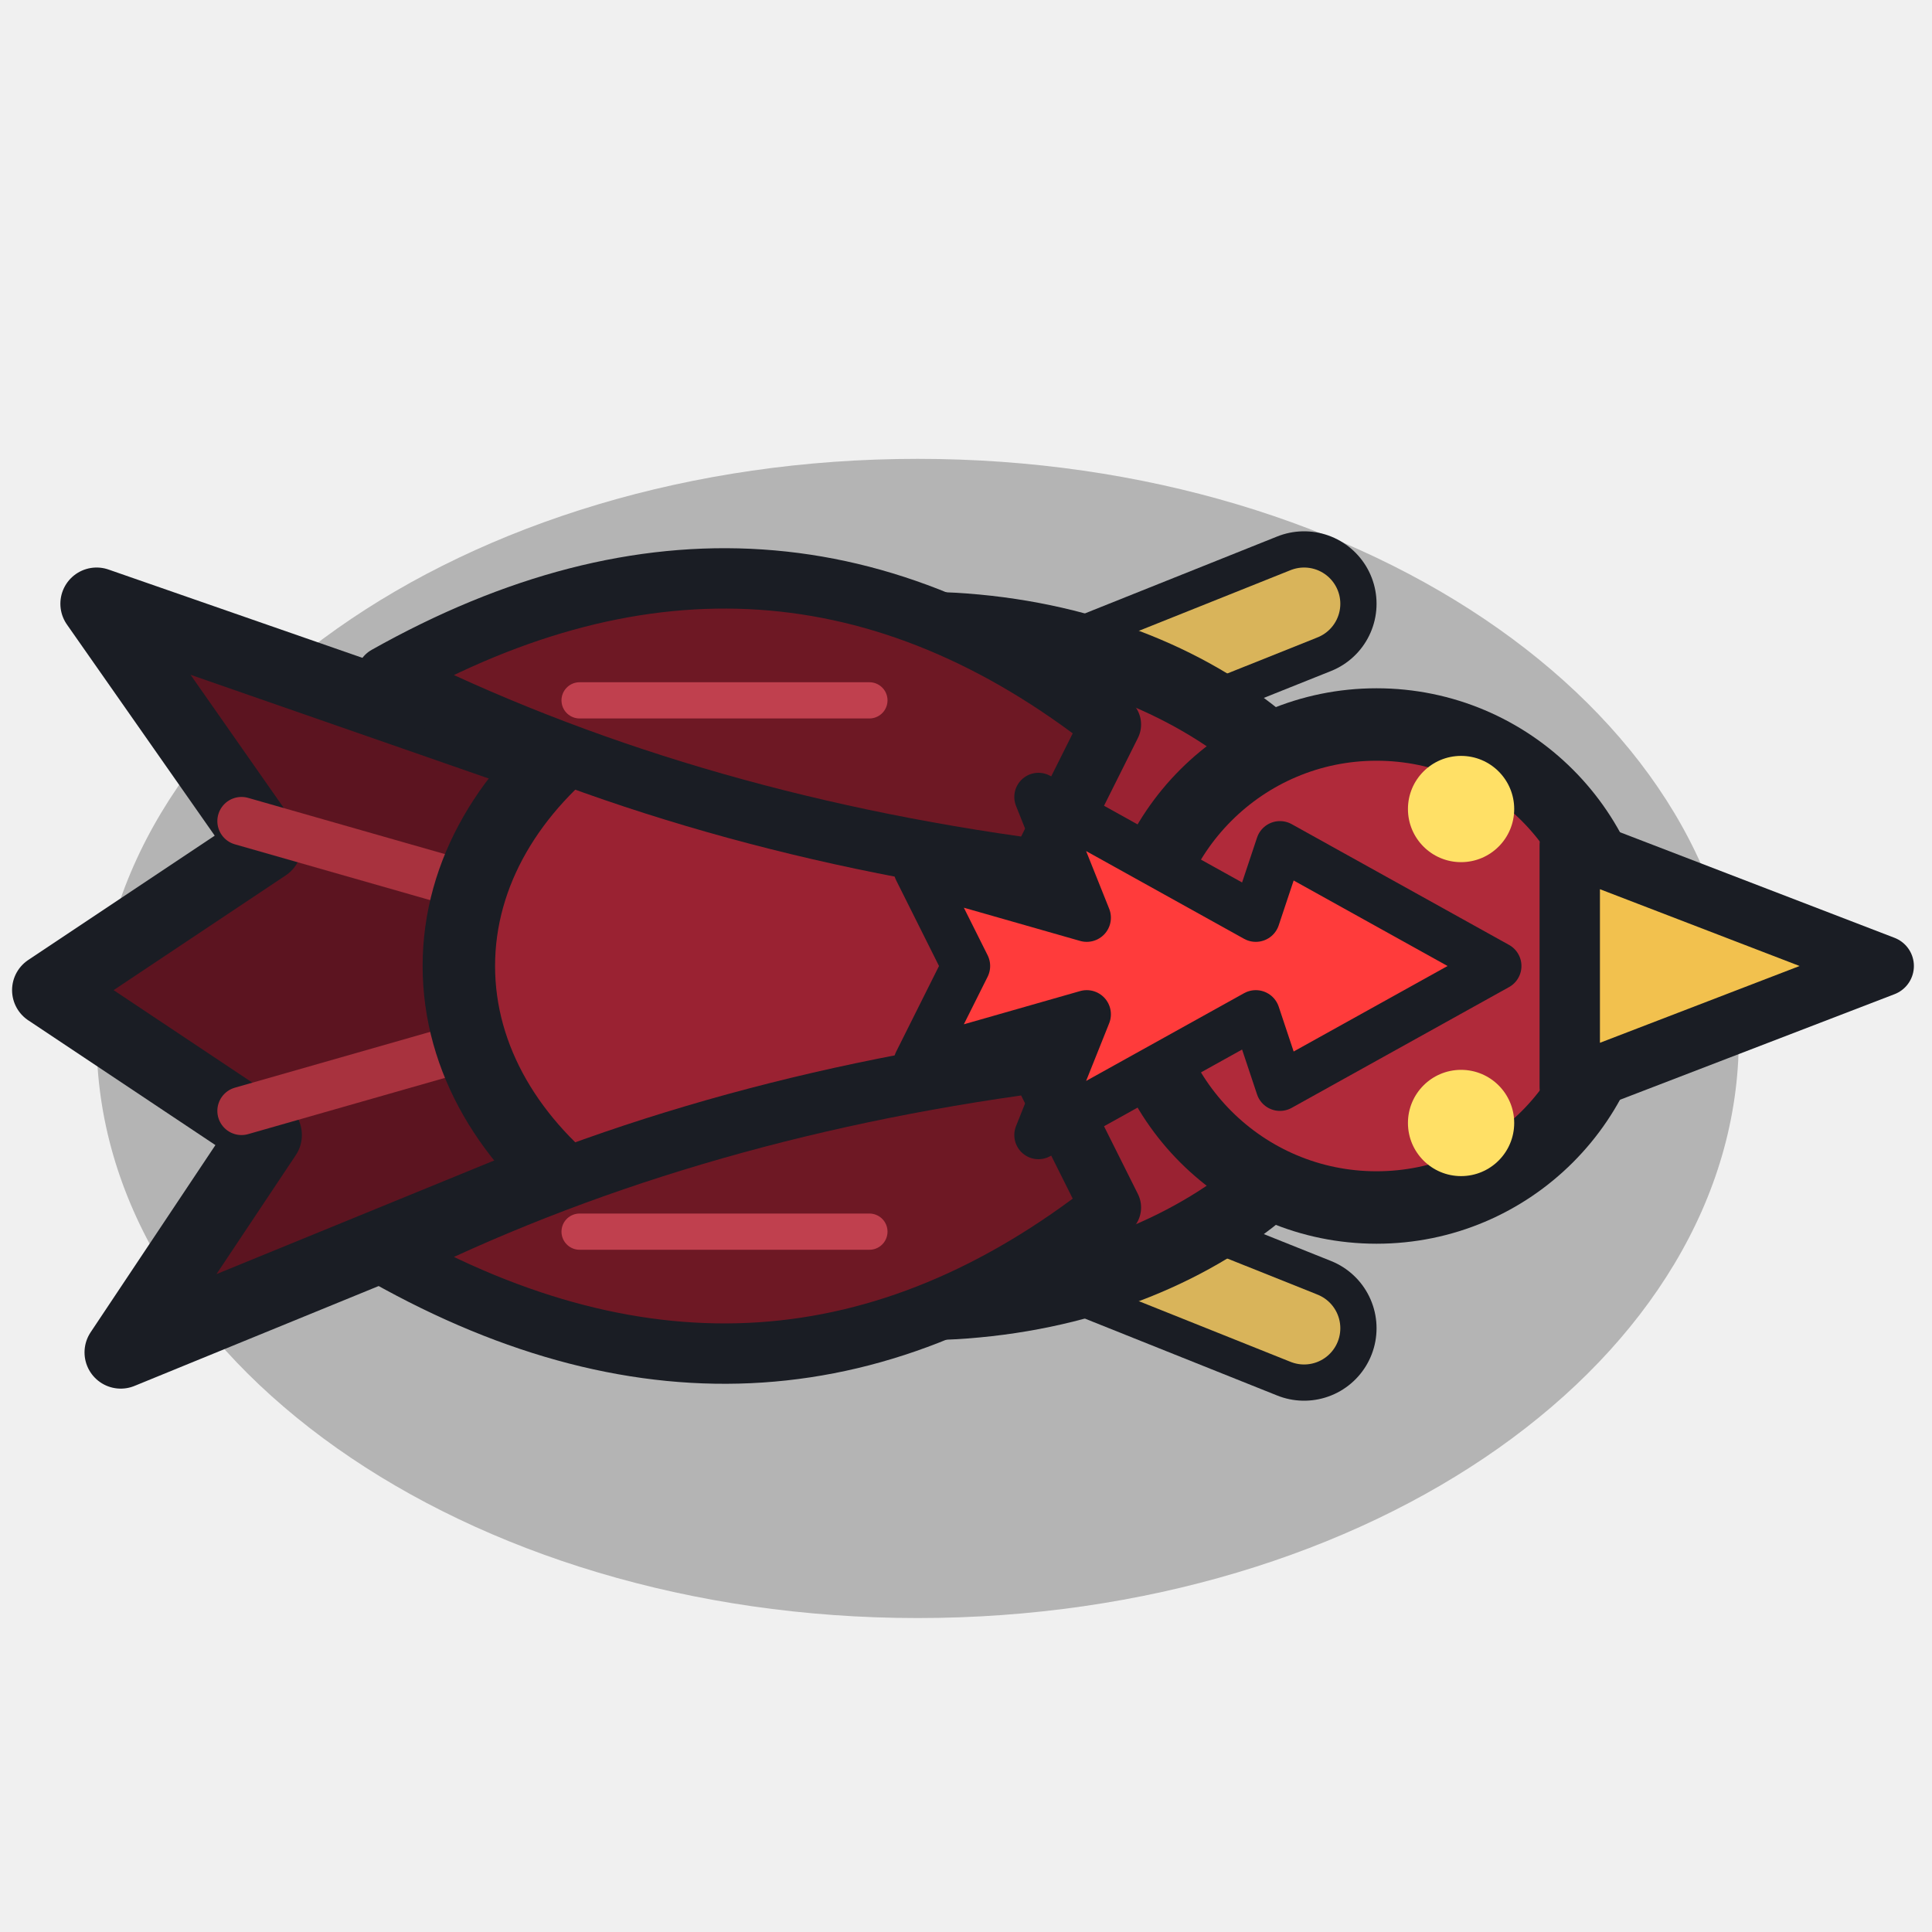
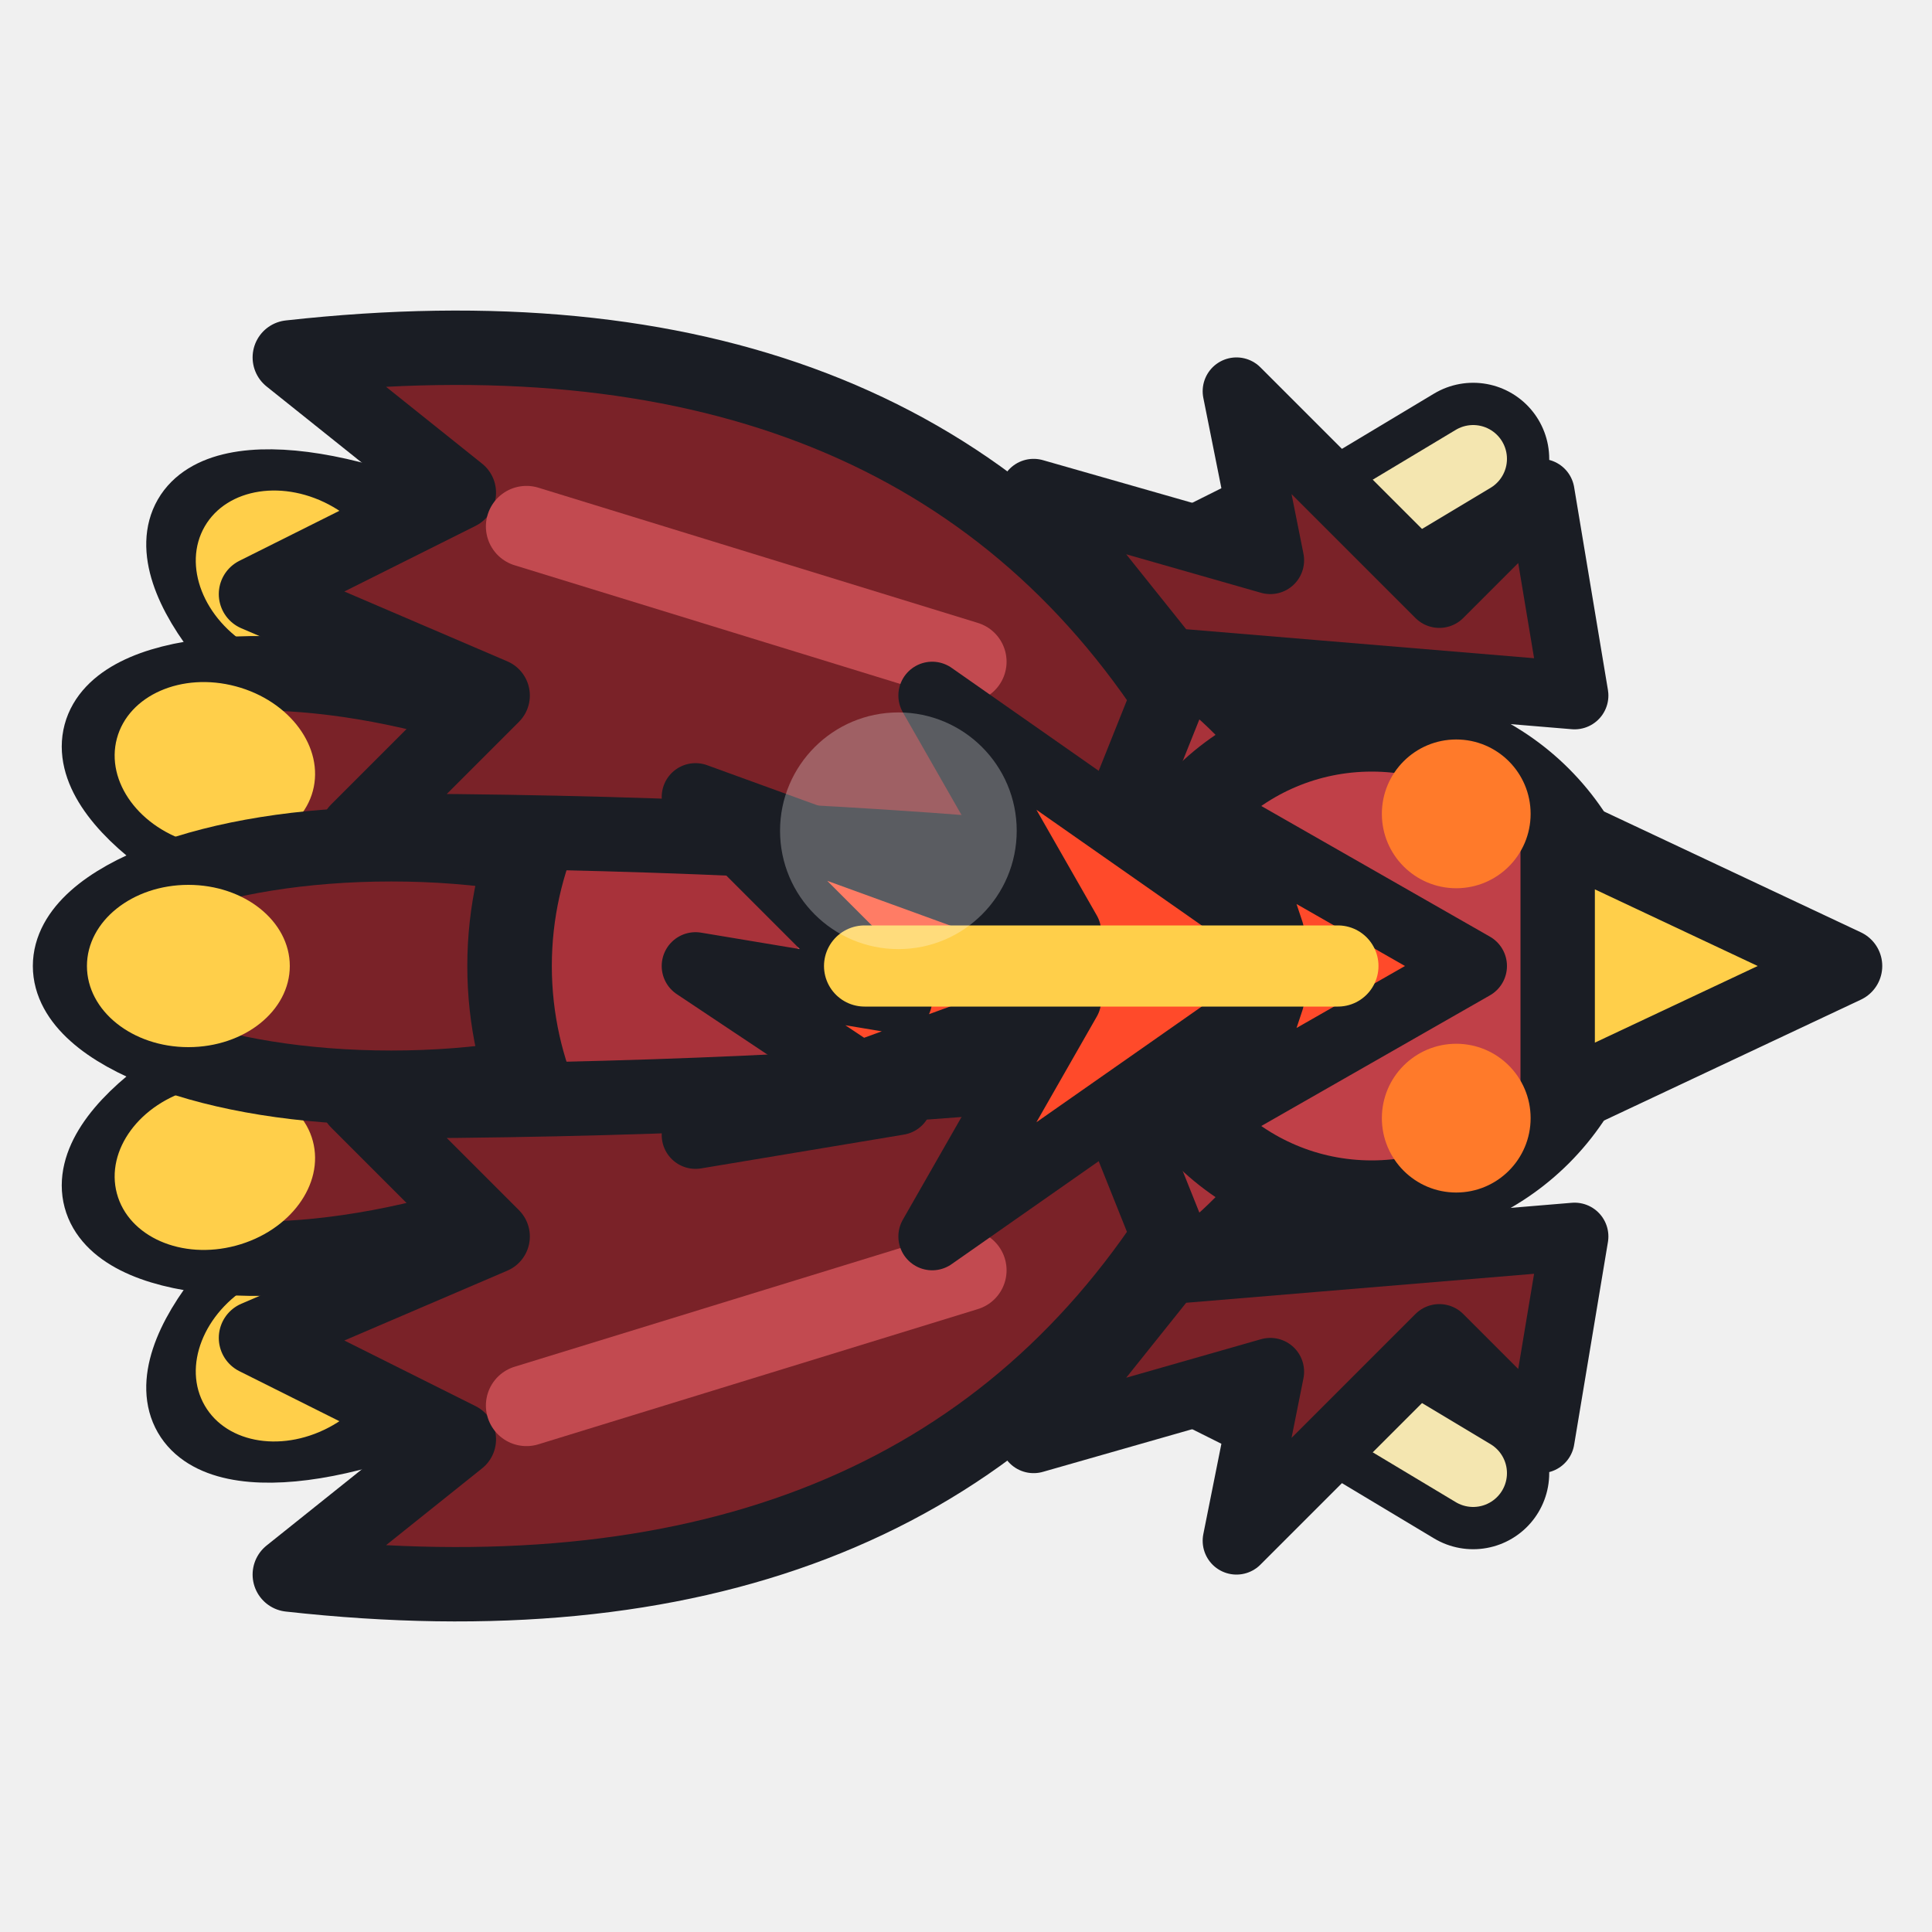
<svg xmlns="http://www.w3.org/2000/svg" width="80" height="80" viewBox="0 0 80 80">
  <g transform="translate(40 40)">
-     <ellipse cx="-2" cy="3" rx="34" ry="24" fill="#000000" opacity="0.25" />
-     <path d="M -13 -7 L -36 -15 L -29 -5 L -38 1 L -29 7 L -35 16 L -13 7 Z" fill="#5c1420" stroke="#1a1d24" stroke-width="3" stroke-linejoin="round" />
-     <path d="M -16 -2 L -30 -6 M -16 2 L -30 6" stroke="#a8323e" stroke-width="2" stroke-linecap="round" />
-     <path d="M 4 -11 L 14 -15 M 4 11 L 14 15" stroke="#1a1d24" stroke-width="6" stroke-linecap="round" />
-     <path d="M 4 -11 L 14 -15 M 4 11 L 14 15" stroke="#d9b45a" stroke-width="3" stroke-linecap="round" />
-     <ellipse cx="-2" cy="0" rx="19" ry="14" fill="#9a2232" stroke="#1a1d24" stroke-width="3" />
-     <path d="M 6 -10 Q -8 -21 -24 -12 Q -12 -6 3 -4 Z" fill="#6e1824" stroke="#1a1d24" stroke-width="2.5" stroke-linejoin="round" />
-     <path d="M 6 10 Q -8 21 -24 12 Q -12 6 3 4 Z" fill="#6e1824" stroke="#1a1d24" stroke-width="2.5" stroke-linejoin="round" />
-     <path d="M -4 -11 L -16 -11 M -4 11 L -16 11" stroke="#c0404e" stroke-width="1.5" stroke-linecap="round" />
-     <circle cx="17" cy="0" r="10" fill="#b02a3a" stroke="#1a1d24" stroke-width="3" />
-     <path d="M 25 -5 L 38 0 L 25 5 Z" fill="#f2c14e" stroke="#1a1d24" stroke-width="2.5" stroke-linejoin="round" />
-     <path d="M 22 0 L 13 -5 L 12 -2 L 3 -7 L 5 -2 L -2 -4 L 0 0 L -2 4 L 5 2 L 3 7 L 12 2 L 13 5 Z" fill="#ff3b3b" stroke="#1a1d24" stroke-width="2" stroke-linejoin="round" />
-     <circle cx="20.5" cy="-6.5" r="2.2" fill="#ffe066" />
-     <circle cx="20.5" cy="6.5" r="2.2" fill="#ffe066" />
+     <g transform="scale(1.4)">
+       <ellipse cx="0" cy="0" rx="9.5" ry="3.6" transform="rotate(-30) translate(-17 0)" fill="#7a2228" stroke="#1a1d24" stroke-width="2.2" stroke-linejoin="round" stroke-linecap="round" />
+       <ellipse cx="0" cy="0" rx="3" ry="2.4" transform="rotate(-30) translate(-23 0)" fill="#ffcf4a" />
+       <ellipse cx="0" cy="0" rx="9.5" ry="3.6" transform="rotate(30) translate(-17 0)" fill="#7a2228" stroke="#1a1d24" stroke-width="2.2" stroke-linejoin="round" stroke-linecap="round" />
+       <ellipse cx="0" cy="0" rx="3" ry="2.4" transform="rotate(30) translate(-23 0)" fill="#ffcf4a" />
+       <ellipse cx="0" cy="0" rx="9.5" ry="3.6" transform="rotate(-15) translate(-17 0)" fill="#7a2228" stroke="#1a1d24" stroke-width="2.2" stroke-linejoin="round" stroke-linecap="round" />
+       <ellipse cx="0" cy="0" rx="3" ry="2.4" transform="rotate(-15) translate(-23 0)" fill="#ffcf4a" />
+       <ellipse cx="0" cy="0" rx="9.5" ry="3.6" transform="rotate(15) translate(-17 0)" fill="#7a2228" stroke="#1a1d24" stroke-width="2.2" stroke-linejoin="round" stroke-linecap="round" />
+       <ellipse cx="0" cy="0" rx="3" ry="2.4" transform="rotate(15) translate(-23 0)" fill="#ffcf4a" />
+       <ellipse cx="0" cy="0" rx="9.5" ry="3.6" transform="rotate(0) translate(-17 0)" fill="#7a2228" stroke="#1a1d24" stroke-width="2.2" stroke-linejoin="round" stroke-linecap="round" />
+       <ellipse cx="0" cy="0" rx="3" ry="2.4" transform="rotate(0) translate(-23 0)" fill="#ffcf4a" />
+       <path d="M 2 -8 L 10 -12 M 2 8 L 10 12" stroke="#1a1d24" stroke-width="6" stroke-linecap="round" />
+       <path d="M 2 -8 L 10 -12 M 2 8 L 10 12" stroke="#e8c25a" stroke-width="3" stroke-linecap="round" />
+       <path d="M 10 -12 L 15 -15 M 10 -12 L 15 -11 M 10 12 L 15 15 M 10 12 L 15 11" stroke="#1a1d24" stroke-width="4.5" stroke-linecap="round" />
+       <path d="M 10 -12 L 15 -15 M 10 -12 L 15 -11 M 10 12 L 15 15 M 10 12 L 15 11" stroke="#f4e6b0" stroke-width="2" stroke-linecap="round" />
+       <ellipse cx="-1" cy="0" rx="12.5" ry="11.5" fill="#a8323a" stroke="#1a1d24" stroke-width="2.5" stroke-linejoin="round" stroke-linecap="round" />
+       <ellipse cx="1" cy="-1" rx="6" ry="5" fill="#e0707a" opacity="0.6" />
+       <path d="M 6 -8 Q -2 -20 -20 -18 L -15 -14 L -21 -11 L -14 -8 L -18 -4 Q -6 -4 4 -3 Z" fill="#7a2228" stroke="#1a1d24" stroke-width="2.2" stroke-linejoin="round" stroke-linecap="round" />
+       <path d="M 6 8 Q -2 20 -20 18 L -15 14 L -21 11 L -14 8 L -18 4 Q -6 4 4 3 Z" fill="#7a2228" stroke="#1a1d24" stroke-width="2.2" stroke-linejoin="round" stroke-linecap="round" />
+       <path d="M 0 -9 L -13 -13 M 0 9 L -13 13" stroke="#c24a50" stroke-width="2.4" stroke-linecap="round" />
+       <path d="M 6 -9 L 2 -14 L 9 -12 L 8 -17 L 14 -11 L 17 -14 L 18 -8 Z M 6 9 L 2 14 L 9 12 L 8 17 L 14 11 L 17 14 L 18 8 Z" fill="#7a2228" stroke="#1a1d24" stroke-width="2" stroke-linejoin="round" stroke-linecap="round" />
+       <circle cx="12" cy="0" r="7" fill="#c04048" stroke="#1a1d24" stroke-width="2.5" stroke-linejoin="round" stroke-linecap="round" />
+       <path d="M 17.5 -4 L 26 0 L 17.5 4 Z" fill="#ffcf4a" stroke="#1a1d24" stroke-width="2.2" stroke-linejoin="round" stroke-linecap="round" />
+       <path d="M 15 0 L 8 -4 L 9 -1 L -1 -8 L 3 -1 L -8 -5 L -2 1 L -8 0 L -2 4 L -8 5 L 3 1 L -1 8 L 9 1 L 8 4 Z" fill="#ff4a2a" stroke="#1a1d24" stroke-width="2" stroke-linejoin="round" stroke-linecap="round" />
+       <path d="M -3 0 L 11 0" stroke="#ffcf4a" stroke-width="2.4" stroke-linecap="round" />
+       <circle cx="14.5" cy="-4.5" r="2.2" fill="#ff7a2a" />
+       <circle cx="14.5" cy="4.5" r="2.2" fill="#ff7a2a" />
+       <circle cx="-2" cy="-4" r="3.5" fill="#ffffff" opacity="0.28" />
+     </g>
  </g>
</svg>
